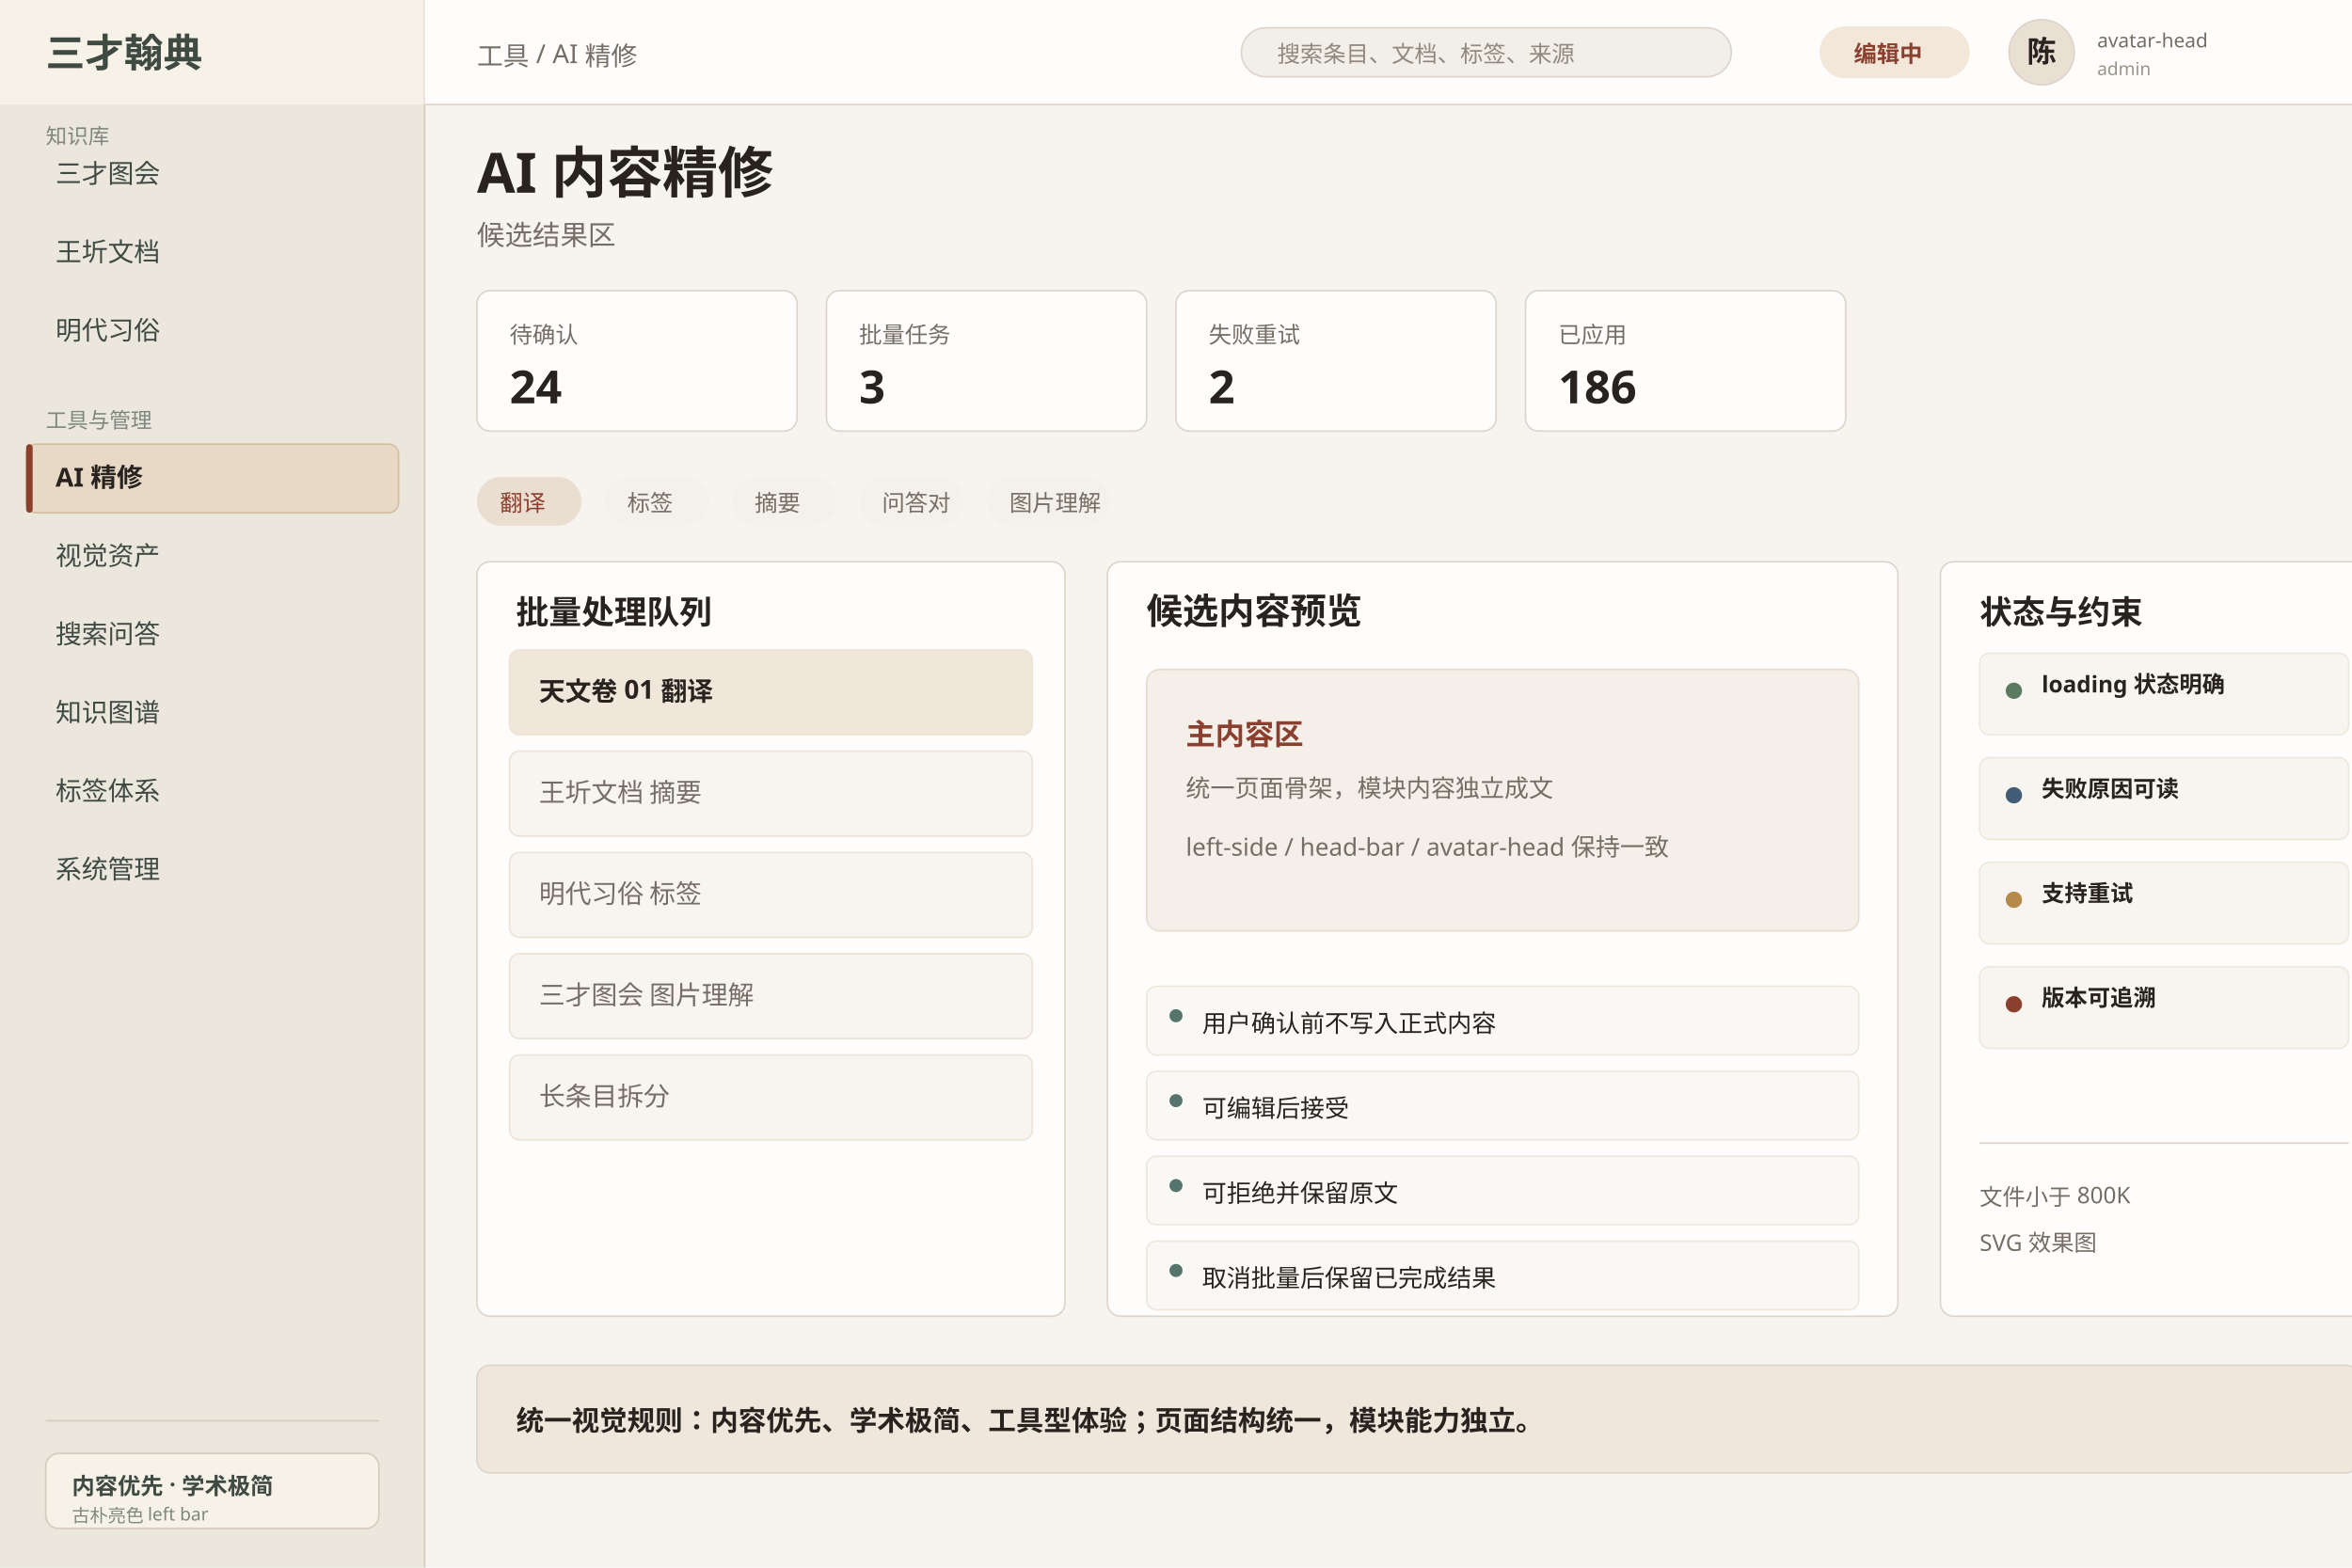
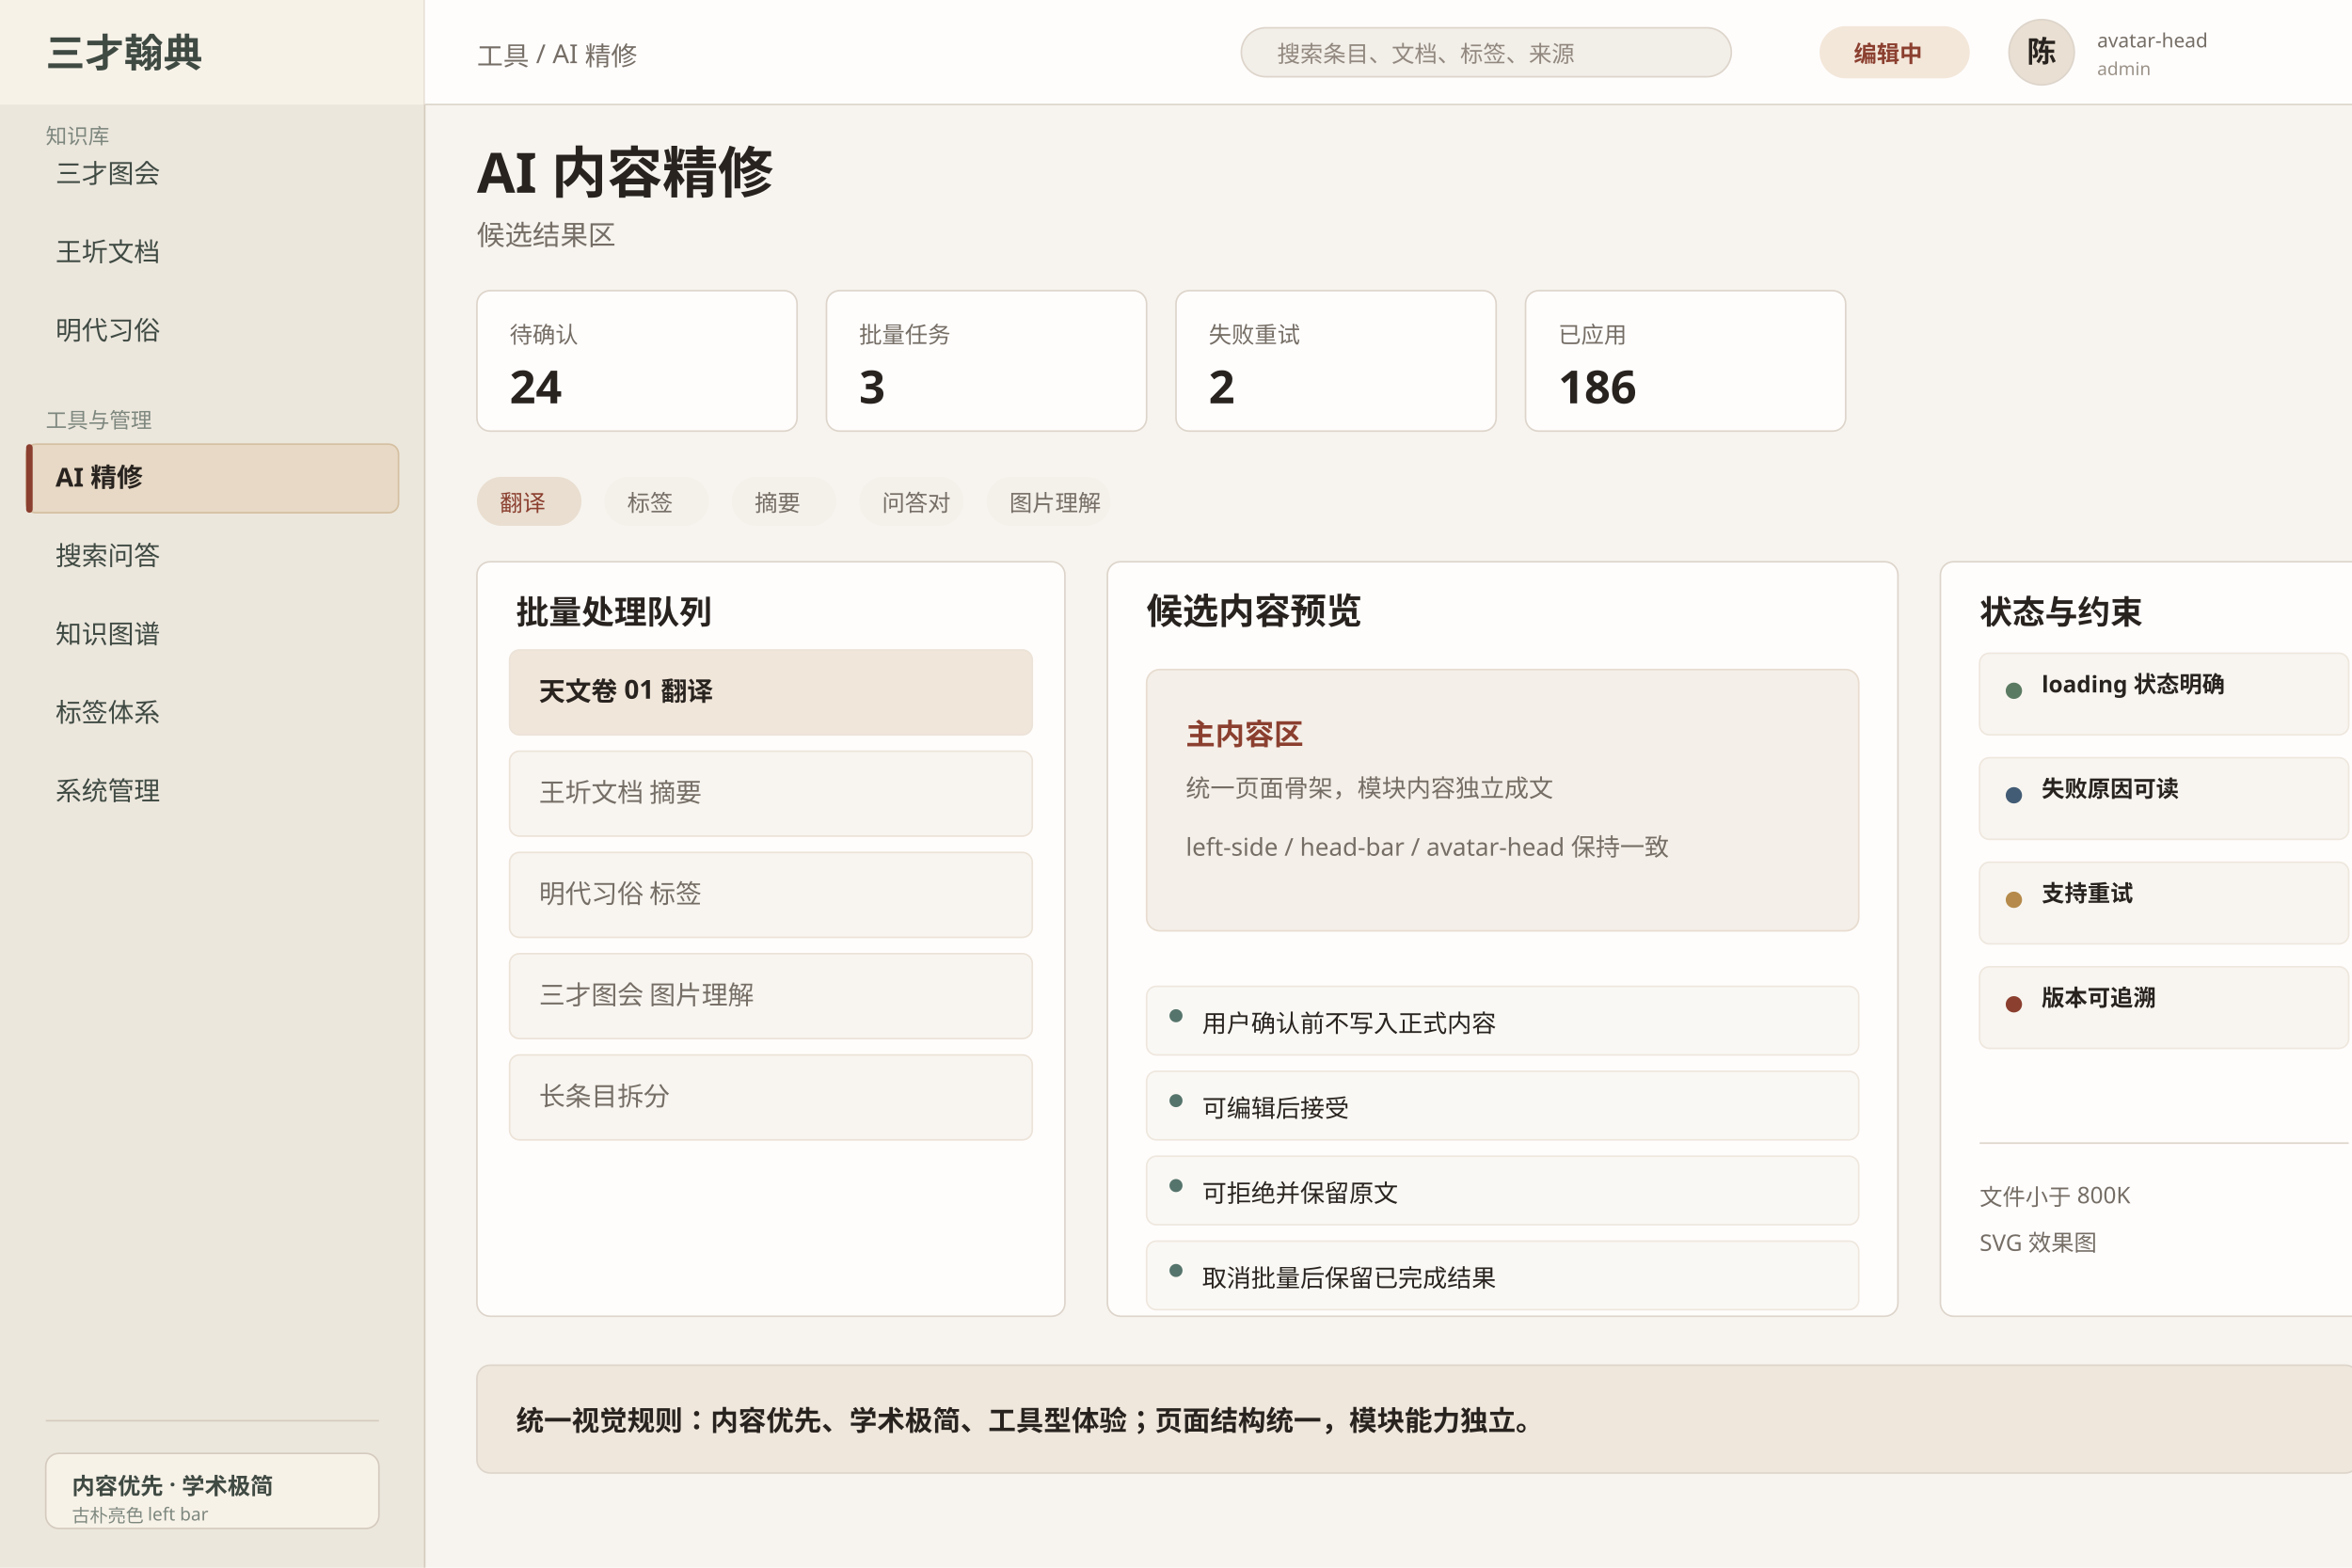
<svg xmlns="http://www.w3.org/2000/svg" width="1440" height="960" viewBox="0 0 1440 960">
  <rect x="0" y="0" width="1440" height="960" rx="0" fill="#F7F4EF" stroke="none" stroke-width="1" />
  <rect x="0" y="0" width="260" height="960" rx="0" fill="#ECE7DD" stroke="none" stroke-width="1" />
  <rect x="0" y="0" width="260" height="64" rx="0" fill="#F7F2E8" stroke="none" stroke-width="1" />
  <line x1="260" y1="0" x2="260" y2="960" stroke="#D5CBBE" stroke-width="1" />
  <text x="28" y="41" font-family="Noto Sans SC, Source Han Sans SC, PingFang SC, sans-serif" font-size="24" font-weight="700" fill="#3F4A43" text-anchor="start">三才翰典</text>
  <text x="28" y="88" font-family="Noto Sans SC, Source Han Sans SC, PingFang SC, sans-serif" font-size="13" font-weight="500" fill="#7D877E" text-anchor="start">知识库</text>
  <text x="34" y="112" font-family="Noto Sans SC, Source Han Sans SC, PingFang SC, sans-serif" font-size="16" font-weight="400" fill="#3F4A43" text-anchor="start">三才图会</text>
  <text x="34" y="160" font-family="Noto Sans SC, Source Han Sans SC, PingFang SC, sans-serif" font-size="16" font-weight="400" fill="#3F4A43" text-anchor="start">王圻文档</text>
  <text x="34" y="208" font-family="Noto Sans SC, Source Han Sans SC, PingFang SC, sans-serif" font-size="16" font-weight="400" fill="#3F4A43" text-anchor="start">明代习俗</text>
  <text x="28" y="262" font-family="Noto Sans SC, Source Han Sans SC, PingFang SC, sans-serif" font-size="13" font-weight="500" fill="#7D877E" text-anchor="start">工具与管理</text>
  <rect x="16" y="272" width="228" height="42" rx="6" fill="#E7D9C5" stroke="#D4BFA1" stroke-width="1" />
  <rect x="16" y="272" width="4" height="42" rx="2" fill="#8B3F2F" stroke="none" stroke-width="1" />
  <text x="34" y="298" font-family="Noto Sans SC, Source Han Sans SC, PingFang SC, sans-serif" font-size="16" font-weight="600" fill="#28231F" text-anchor="start">AI 精修</text>
-   <text x="34" y="346" font-family="Noto Sans SC, Source Han Sans SC, PingFang SC, sans-serif" font-size="16" font-weight="400" fill="#3F4A43" text-anchor="start">视觉资产</text>
-   <text x="34" y="394" font-family="Noto Sans SC, Source Han Sans SC, PingFang SC, sans-serif" font-size="16" font-weight="400" fill="#3F4A43" text-anchor="start">搜索问答</text>
-   <text x="34" y="442" font-family="Noto Sans SC, Source Han Sans SC, PingFang SC, sans-serif" font-size="16" font-weight="400" fill="#3F4A43" text-anchor="start">知识图谱</text>
-   <text x="34" y="490" font-family="Noto Sans SC, Source Han Sans SC, PingFang SC, sans-serif" font-size="16" font-weight="400" fill="#3F4A43" text-anchor="start">标签体系</text>
-   <text x="34" y="538" font-family="Noto Sans SC, Source Han Sans SC, PingFang SC, sans-serif" font-size="16" font-weight="400" fill="#3F4A43" text-anchor="start">系统管理</text>
+   <text x="34" y="346" font-family="Noto Sans SC, Source Han Sans SC, PingFang SC, sans-serif" font-size="16" font-weight="400" fill="#3F4A43" text-anchor="start">搜索问答</text>
+   <text x="34" y="394" font-family="Noto Sans SC, Source Han Sans SC, PingFang SC, sans-serif" font-size="16" font-weight="400" fill="#3F4A43" text-anchor="start">知识图谱</text>
+   <text x="34" y="442" font-family="Noto Sans SC, Source Han Sans SC, PingFang SC, sans-serif" font-size="16" font-weight="400" fill="#3F4A43" text-anchor="start">标签体系</text>
+   <text x="34" y="490" font-family="Noto Sans SC, Source Han Sans SC, PingFang SC, sans-serif" font-size="16" font-weight="400" fill="#3F4A43" text-anchor="start">系统管理</text>
  <line x1="28" y1="870" x2="232" y2="870" stroke="#D5CBBE" stroke-width="1" />
  <rect x="28" y="890" width="204" height="46" rx="8" fill="#F7F2E8" stroke="#D5CBBE" stroke-width="1" />
  <text x="44" y="915" font-family="Noto Sans SC, Source Han Sans SC, PingFang SC, sans-serif" font-size="14" font-weight="600" fill="#3F4A43" text-anchor="start">内容优先 · 学术极简</text>
  <text x="44" y="932" font-family="Noto Sans SC, Source Han Sans SC, PingFang SC, sans-serif" font-size="11" font-weight="400" fill="#7D877E" text-anchor="start">古朴亮色 left bar</text>
  <rect x="260" y="0" width="1180" height="64" rx="0" fill="#FFFDFC" stroke="none" stroke-width="1" />
  <line x1="260" y1="64" x2="1440" y2="64" stroke="#DDD5CB" stroke-width="1" />
  <text x="292" y="40" font-family="Noto Sans SC, Source Han Sans SC, PingFang SC, sans-serif" font-size="16" font-weight="500" fill="#756E66" text-anchor="start">工具 / AI 精修</text>
  <rect x="760" y="17" width="300" height="30" rx="15" fill="#F2EEE8" stroke="#DDD5CB" stroke-width="1" />
  <text x="782" y="38" font-family="Noto Sans SC, Source Han Sans SC, PingFang SC, sans-serif" font-size="14" font-weight="400" fill="#91887F" text-anchor="start">搜索条目、文档、标签、来源</text>
  <rect x="1114" y="16" width="92" height="32" rx="16" fill="#F3E7DA" stroke="none" stroke-width="1" />
  <text x="1135" y="38" font-family="Noto Sans SC, Source Han Sans SC, PingFang SC, sans-serif" font-size="14" font-weight="600" fill="#8B3F2F" text-anchor="start">编辑中</text>
  <rect x="1230" y="12" width="40" height="40" rx="20" fill="#E9DFD2" stroke="#DDD5CB" stroke-width="1" />
  <text x="1250" y="38" font-family="Noto Sans SC, Source Han Sans SC, PingFang SC, sans-serif" font-size="18" font-weight="700" fill="#28231F" text-anchor="middle">陈</text>
  <text x="1284" y="29" font-family="Noto Sans SC, Source Han Sans SC, PingFang SC, sans-serif" font-size="12" font-weight="500" fill="#756E66" text-anchor="start">avatar-head</text>
  <text x="1284" y="46" font-family="Noto Sans SC, Source Han Sans SC, PingFang SC, sans-serif" font-size="11" font-weight="400" fill="#9A9288" text-anchor="start">admin</text>
  <text x="292" y="118" font-family="Noto Sans SC, Source Han Sans SC, PingFang SC, sans-serif" font-size="34" font-weight="700" fill="#28231F" text-anchor="start">AI 内容精修</text>
  <text x="292" y="150" font-family="Noto Sans SC, Source Han Sans SC, PingFang SC, sans-serif" font-size="17" font-weight="400" fill="#756E66" text-anchor="start">候选结果区</text>
  <rect x="292" y="178" width="196" height="86" rx="8" fill="#FFFDFC" stroke="#DDD5CB" stroke-width="1" />
  <text x="312" y="210" font-family="Noto Sans SC, Source Han Sans SC, PingFang SC, sans-serif" font-size="14" font-weight="500" fill="#756E66" text-anchor="start">待确认</text>
  <text x="312" y="247" font-family="Noto Sans SC, Source Han Sans SC, PingFang SC, sans-serif" font-size="28" font-weight="700" fill="#28231F" text-anchor="start">24</text>
  <rect x="506" y="178" width="196" height="86" rx="8" fill="#FFFDFC" stroke="#DDD5CB" stroke-width="1" />
  <text x="526" y="210" font-family="Noto Sans SC, Source Han Sans SC, PingFang SC, sans-serif" font-size="14" font-weight="500" fill="#756E66" text-anchor="start">批量任务</text>
  <text x="526" y="247" font-family="Noto Sans SC, Source Han Sans SC, PingFang SC, sans-serif" font-size="28" font-weight="700" fill="#28231F" text-anchor="start">3</text>
  <rect x="720" y="178" width="196" height="86" rx="8" fill="#FFFDFC" stroke="#DDD5CB" stroke-width="1" />
  <text x="740" y="210" font-family="Noto Sans SC, Source Han Sans SC, PingFang SC, sans-serif" font-size="14" font-weight="500" fill="#756E66" text-anchor="start">失败重试</text>
  <text x="740" y="247" font-family="Noto Sans SC, Source Han Sans SC, PingFang SC, sans-serif" font-size="28" font-weight="700" fill="#28231F" text-anchor="start">2</text>
  <rect x="934" y="178" width="196" height="86" rx="8" fill="#FFFDFC" stroke="#DDD5CB" stroke-width="1" />
  <text x="954" y="210" font-family="Noto Sans SC, Source Han Sans SC, PingFang SC, sans-serif" font-size="14" font-weight="500" fill="#756E66" text-anchor="start">已应用</text>
  <text x="954" y="247" font-family="Noto Sans SC, Source Han Sans SC, PingFang SC, sans-serif" font-size="28" font-weight="700" fill="#28231F" text-anchor="start">186</text>
  <rect x="292" y="292" width="64" height="30" rx="15" fill="#E9DED0" stroke="none" stroke-width="1" />
  <text x="306" y="313" font-family="Noto Sans SC, Source Han Sans SC, PingFang SC, sans-serif" font-size="14" font-weight="500" fill="#8B3F2F" text-anchor="start">翻译</text>
  <rect x="370" y="292" width="64" height="30" rx="15" fill="#F4F0EA" stroke="none" stroke-width="1" />
  <text x="384" y="313" font-family="Noto Sans SC, Source Han Sans SC, PingFang SC, sans-serif" font-size="14" font-weight="500" fill="#756E66" text-anchor="start">标签</text>
  <rect x="448" y="292" width="64" height="30" rx="15" fill="#F4F0EA" stroke="none" stroke-width="1" />
  <text x="462" y="313" font-family="Noto Sans SC, Source Han Sans SC, PingFang SC, sans-serif" font-size="14" font-weight="500" fill="#756E66" text-anchor="start">摘要</text>
  <rect x="526" y="292" width="64" height="30" rx="15" fill="#F4F0EA" stroke="none" stroke-width="1" />
  <text x="540" y="313" font-family="Noto Sans SC, Source Han Sans SC, PingFang SC, sans-serif" font-size="14" font-weight="500" fill="#756E66" text-anchor="start">问答对</text>
  <rect x="604" y="292" width="76" height="30" rx="15" fill="#F4F0EA" stroke="none" stroke-width="1" />
  <text x="618" y="313" font-family="Noto Sans SC, Source Han Sans SC, PingFang SC, sans-serif" font-size="14" font-weight="500" fill="#756E66" text-anchor="start">图片理解</text>
  <rect x="292" y="344" width="360" height="462" rx="8" fill="#FFFDFC" stroke="#DDD5CB" stroke-width="1" />
  <text x="316" y="382" font-family="Noto Sans SC, Source Han Sans SC, PingFang SC, sans-serif" font-size="20" font-weight="700" fill="#28231F" text-anchor="start">批量处理队列</text>
  <rect x="312" y="398" width="320" height="52" rx="6" fill="#F1E6DA" stroke="#ECE3D8" stroke-width="1" />
  <text x="330" y="429" font-family="Noto Sans SC, Source Han Sans SC, PingFang SC, sans-serif" font-size="16" font-weight="600" fill="#28231F" text-anchor="start">天文卷 01 翻译</text>
  <rect x="312" y="460" width="320" height="52" rx="6" fill="#F8F5F0" stroke="#ECE3D8" stroke-width="1" />
  <text x="330" y="491" font-family="Noto Sans SC, Source Han Sans SC, PingFang SC, sans-serif" font-size="16" font-weight="400" fill="#756E66" text-anchor="start">王圻文档 摘要</text>
  <rect x="312" y="522" width="320" height="52" rx="6" fill="#F8F5F0" stroke="#ECE3D8" stroke-width="1" />
  <text x="330" y="553" font-family="Noto Sans SC, Source Han Sans SC, PingFang SC, sans-serif" font-size="16" font-weight="400" fill="#756E66" text-anchor="start">明代习俗 标签</text>
  <rect x="312" y="584" width="320" height="52" rx="6" fill="#F8F5F0" stroke="#ECE3D8" stroke-width="1" />
  <text x="330" y="615" font-family="Noto Sans SC, Source Han Sans SC, PingFang SC, sans-serif" font-size="16" font-weight="400" fill="#756E66" text-anchor="start">三才图会 图片理解</text>
  <rect x="312" y="646" width="320" height="52" rx="6" fill="#F8F5F0" stroke="#ECE3D8" stroke-width="1" />
  <text x="330" y="677" font-family="Noto Sans SC, Source Han Sans SC, PingFang SC, sans-serif" font-size="16" font-weight="400" fill="#756E66" text-anchor="start">长条目拆分</text>
  <rect x="678" y="344" width="484" height="462" rx="8" fill="#FFFDFC" stroke="#DDD5CB" stroke-width="1" />
  <text x="702" y="382" font-family="Noto Sans SC, Source Han Sans SC, PingFang SC, sans-serif" font-size="22" font-weight="700" fill="#28231F" text-anchor="start">候选内容预览</text>
  <rect x="702" y="410" width="436" height="160" rx="8" fill="#F4EFE8" stroke="#E7DCCF" stroke-width="1" />
  <text x="726" y="456" font-family="Noto Sans SC, Source Han Sans SC, PingFang SC, sans-serif" font-size="18" font-weight="700" fill="#8B3F2F" text-anchor="start">主内容区</text>
  <text x="726" y="488" font-family="Noto Sans SC, Source Han Sans SC, PingFang SC, sans-serif" font-size="15" font-weight="400" fill="#756E66" text-anchor="start">统一页面骨架，模块内容独立成文</text>
  <text x="726" y="524" font-family="Noto Sans SC, Source Han Sans SC, PingFang SC, sans-serif" font-size="15" font-weight="400" fill="#756E66" text-anchor="start">left-side / head-bar / avatar-head 保持一致</text>
  <rect x="702" y="604" width="436" height="42" rx="6" fill="#FAF8F4" stroke="#EEE7DE" stroke-width="1" />
  <rect x="716" y="618" width="8" height="8" rx="4" fill="#55746C" stroke="none" stroke-width="1" />
  <text x="736" y="632" font-family="Noto Sans SC, Source Han Sans SC, PingFang SC, sans-serif" font-size="15" font-weight="500" fill="#28231F" text-anchor="start">用户确认前不写入正式内容</text>
  <rect x="702" y="656" width="436" height="42" rx="6" fill="#FAF8F4" stroke="#EEE7DE" stroke-width="1" />
  <rect x="716" y="670" width="8" height="8" rx="4" fill="#55746C" stroke="none" stroke-width="1" />
  <text x="736" y="684" font-family="Noto Sans SC, Source Han Sans SC, PingFang SC, sans-serif" font-size="15" font-weight="500" fill="#28231F" text-anchor="start">可编辑后接受</text>
  <rect x="702" y="708" width="436" height="42" rx="6" fill="#FAF8F4" stroke="#EEE7DE" stroke-width="1" />
  <rect x="716" y="722" width="8" height="8" rx="4" fill="#55746C" stroke="none" stroke-width="1" />
  <text x="736" y="736" font-family="Noto Sans SC, Source Han Sans SC, PingFang SC, sans-serif" font-size="15" font-weight="500" fill="#28231F" text-anchor="start">可拒绝并保留原文</text>
  <rect x="702" y="760" width="436" height="42" rx="6" fill="#FAF8F4" stroke="#EEE7DE" stroke-width="1" />
  <rect x="716" y="774" width="8" height="8" rx="4" fill="#55746C" stroke="none" stroke-width="1" />
  <text x="736" y="788" font-family="Noto Sans SC, Source Han Sans SC, PingFang SC, sans-serif" font-size="15" font-weight="500" fill="#28231F" text-anchor="start">取消批量后保留已完成结果</text>
  <rect x="1188" y="344" width="274" height="462" rx="8" fill="#FFFDFC" stroke="#DDD5CB" stroke-width="1" />
  <text x="1212" y="382" font-family="Noto Sans SC, Source Han Sans SC, PingFang SC, sans-serif" font-size="20" font-weight="700" fill="#28231F" text-anchor="start">状态与约束</text>
  <rect x="1212" y="400" width="226" height="50" rx="6" fill="#F8F5F0" stroke="#EEE7DE" stroke-width="1" />
  <rect x="1228" y="418" width="10" height="10" rx="5" fill="#5B7A62" stroke="none" stroke-width="1" />
  <text x="1250" y="424" font-family="Noto Sans SC, Source Han Sans SC, PingFang SC, sans-serif" font-size="14" font-weight="600" fill="#28231F" text-anchor="start">loading 状态明确</text>
  <rect x="1212" y="464" width="226" height="50" rx="6" fill="#F8F5F0" stroke="#EEE7DE" stroke-width="1" />
  <rect x="1228" y="482" width="10" height="10" rx="5" fill="#435C75" stroke="none" stroke-width="1" />
  <text x="1250" y="488" font-family="Noto Sans SC, Source Han Sans SC, PingFang SC, sans-serif" font-size="14" font-weight="600" fill="#28231F" text-anchor="start">失败原因可读</text>
  <rect x="1212" y="528" width="226" height="50" rx="6" fill="#F8F5F0" stroke="#EEE7DE" stroke-width="1" />
  <rect x="1228" y="546" width="10" height="10" rx="5" fill="#B58A4A" stroke="none" stroke-width="1" />
  <text x="1250" y="552" font-family="Noto Sans SC, Source Han Sans SC, PingFang SC, sans-serif" font-size="14" font-weight="600" fill="#28231F" text-anchor="start">支持重试</text>
  <rect x="1212" y="592" width="226" height="50" rx="6" fill="#F8F5F0" stroke="#EEE7DE" stroke-width="1" />
  <rect x="1228" y="610" width="10" height="10" rx="5" fill="#8B3F2F" stroke="none" stroke-width="1" />
  <text x="1250" y="616" font-family="Noto Sans SC, Source Han Sans SC, PingFang SC, sans-serif" font-size="14" font-weight="600" fill="#28231F" text-anchor="start">版本可追溯</text>
  <line x1="1212" y1="700" x2="1438" y2="700" stroke="#DDD5CB" stroke-width="1" />
  <text x="1212" y="738" font-family="Noto Sans SC, Source Han Sans SC, PingFang SC, sans-serif" font-size="14" font-weight="500" fill="#756E66" text-anchor="start">文件小于 800K</text>
  <text x="1212" y="766" font-family="Noto Sans SC, Source Han Sans SC, PingFang SC, sans-serif" font-size="14" font-weight="500" fill="#756E66" text-anchor="start">SVG 效果图</text>
  <rect x="292" y="836" width="1152" height="66" rx="8" fill="#EFE7DC" stroke="#DDD5CB" stroke-width="1" />
  <text x="316" y="876" font-family="Noto Sans SC, Source Han Sans SC, PingFang SC, sans-serif" font-size="17" font-weight="600" fill="#28231F" text-anchor="start">统一视觉规则：内容优先、学术极简、工具型体验；页面结构统一，模块能力独立。</text>
</svg>
